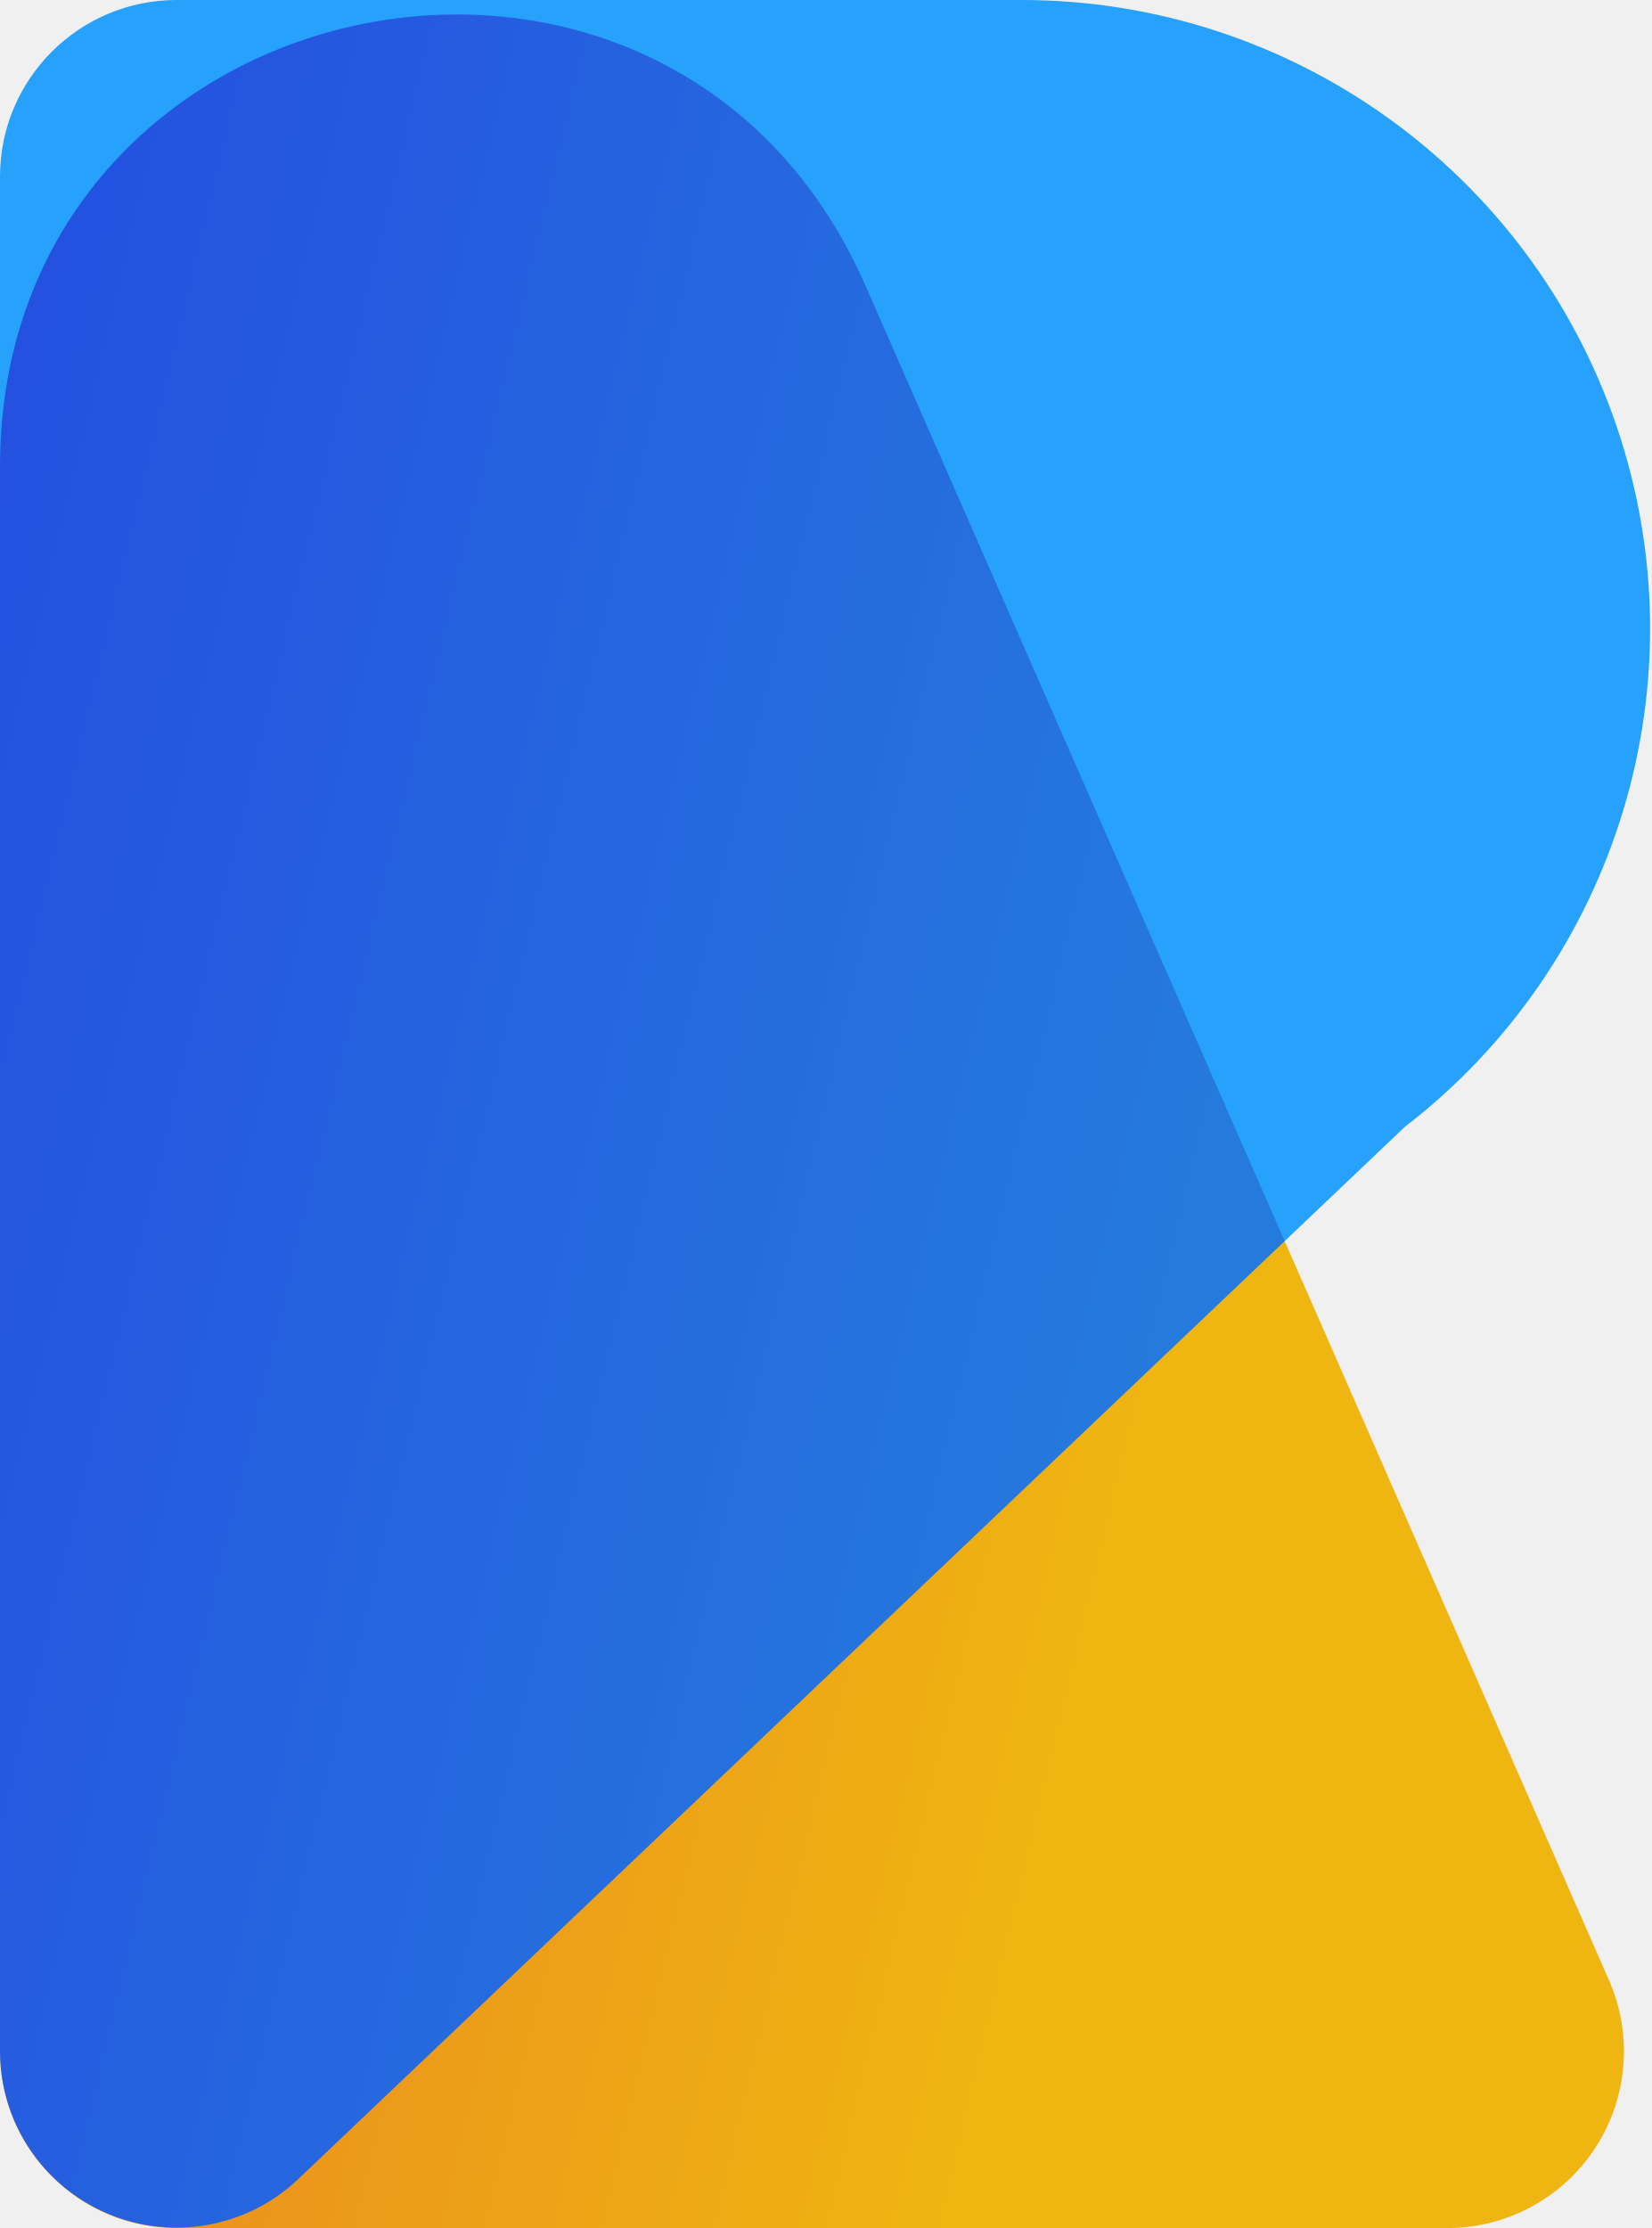
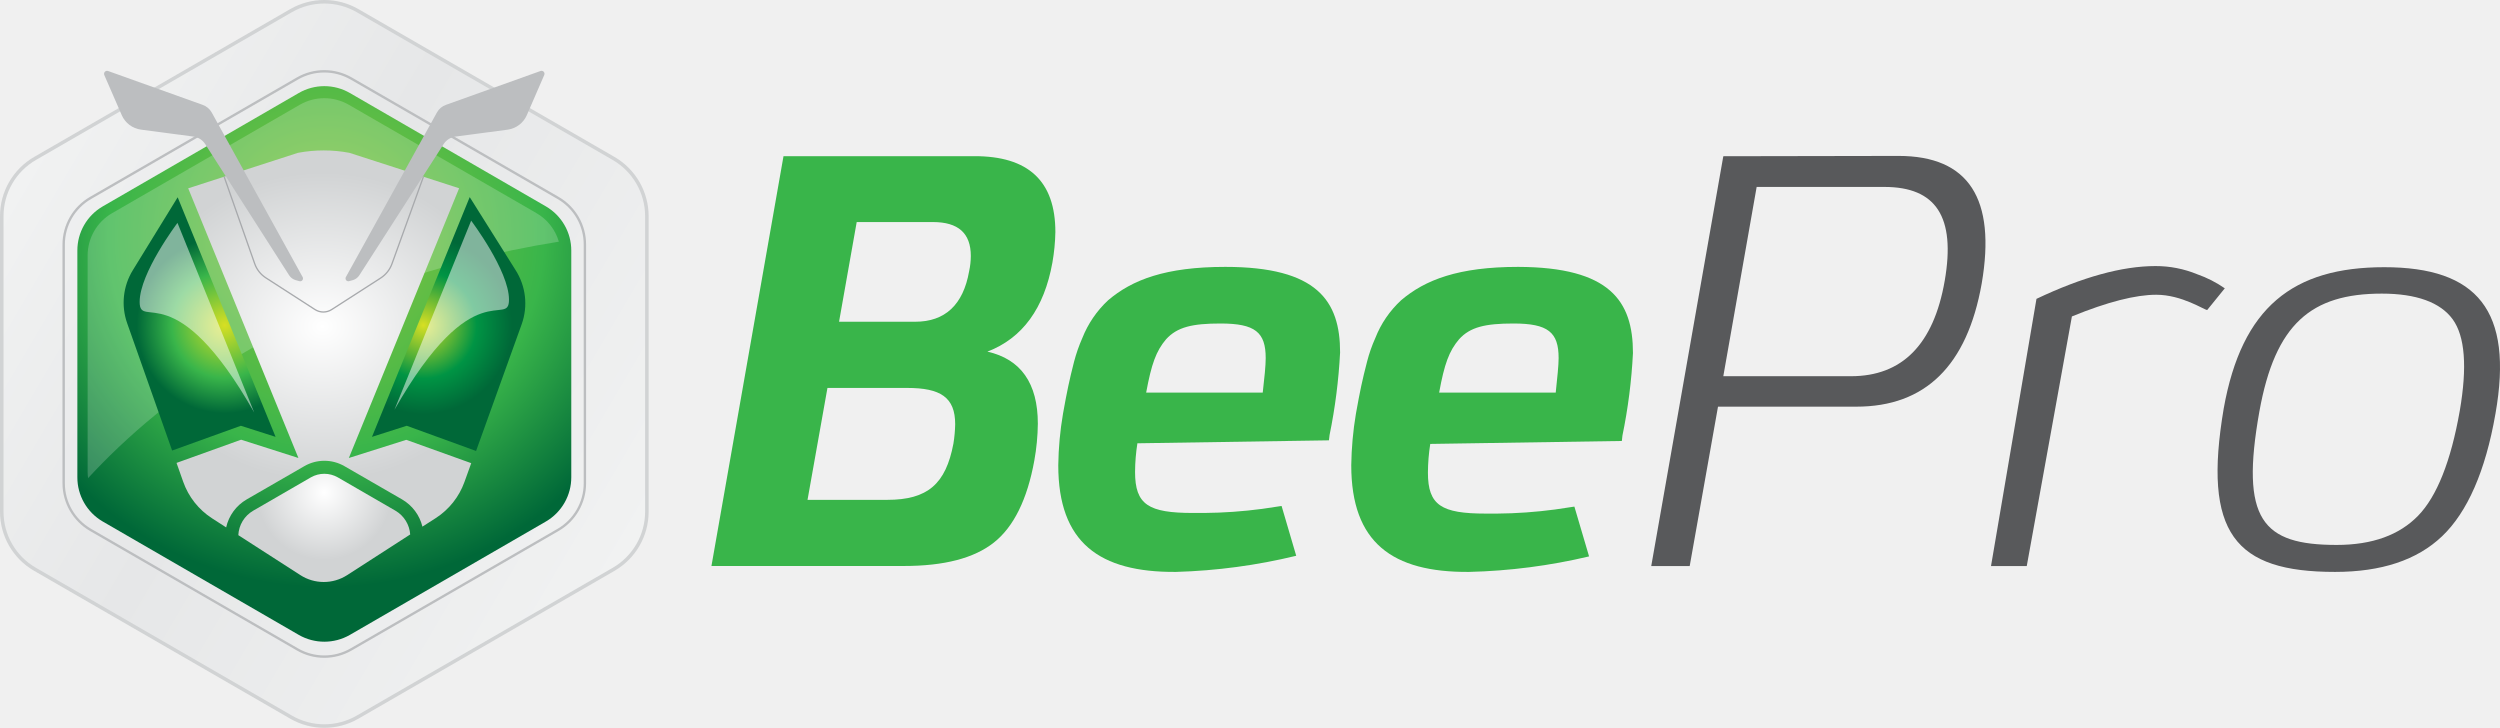
- <svg xmlns="http://www.w3.org/2000/svg" width="27.826" height="37.533" viewBox="0 0 27.826 37.533">
+ <svg xmlns="http://www.w3.org/2000/svg" viewBox="0 0 396.52 115.44">
  <defs>
-     <linearGradient id="linear-gradient" x1="-0.753" y1="0.18" x2="0.694" y2="0.659" gradientUnits="objectBoundingBox">
-       <stop offset="0" stop-color="#e14138" />
-       <stop offset="1" stop-color="#efb511" />
+     <style>.cls-1{fill:#39b54a;}.cls-2{fill:#58595b;}.cls-3{stroke:#d1d3d4;stroke-width:0.56px;fill:url(#Degradado_sin_nombre_12);}.cls-14,.cls-3,.cls-4{stroke-miterlimit:10;}.cls-14,.cls-4{fill:none;}.cls-4{stroke:#bcbec0;stroke-width:0.38px;}.cls-5{fill:url(#Degradado_sin_nombre_5);}.cls-6{opacity:0.2;}.cls-13,.cls-7{fill:#fff;}.cls-8{fill:url(#Degradado_sin_nombre_42);}.cls-9{fill:url(#Degradado_sin_nombre_17);}.cls-10{fill:url(#Degradado_sin_nombre_40);}.cls-11{fill:url(#Degradado_sin_nombre_19);}.cls-12{fill:#bcbec0;}.cls-13{opacity:0.5;}.cls-14{stroke:#a7a9ac;stroke-width:0.21px;}</style>
+     <linearGradient id="Degradado_sin_nombre_12" x1="100.94" y1="86.85" x2="2.28" y2="28.79" gradientUnits="userSpaceOnUse">
+       <stop offset="0" stop-color="#f1f2f2" />
+       <stop offset="0.58" stop-color="#e6e7e8" />
+       <stop offset="1" stop-color="#f1f2f2" />
    </linearGradient>
+     <radialGradient id="Degradado_sin_nombre_5" cx="51.71" cy="37.46" r="55.7" gradientUnits="userSpaceOnUse">
+       <stop offset="0" stop-color="#8dc63f" />
+       <stop offset="0.62" stop-color="#39b54a" />
+       <stop offset="1" stop-color="#006838" />
+     </radialGradient>
+     <radialGradient id="Degradado_sin_nombre_42" cx="51.43" cy="78.1" r="11.39" gradientUnits="userSpaceOnUse">
+       <stop offset="0" stop-color="#fff" />
+       <stop offset="0.94" stop-color="#d1d3d4" />
+     </radialGradient>
+     <radialGradient id="Degradado_sin_nombre_17" cx="35.63" cy="51.58" r="13.96" gradientUnits="userSpaceOnUse">
+       <stop offset="0" stop-color="#d7df23" />
+       <stop offset="0.6" stop-color="#39b54a" />
+       <stop offset="1" stop-color="#006838" />
+     </radialGradient>
+     <radialGradient id="Degradado_sin_nombre_40" cx="51.15" cy="51.87" r="32.36" gradientTransform="translate(0 7.69) scale(1 0.85)" gradientUnits="userSpaceOnUse">
+       <stop offset="0" stop-color="#fff" />
+       <stop offset="0.89" stop-color="#d1d3d4" />
+     </radialGradient>
+     <radialGradient id="Degradado_sin_nombre_19" cx="67.14" cy="51.58" r="14.11" gradientUnits="userSpaceOnUse">
+       <stop offset="0" stop-color="#d7df23" />
+       <stop offset="0.6" stop-color="#009444" />
+       <stop offset="1" stop-color="#006838" />
+     </radialGradient>
  </defs>
-   <g id="Group_118" data-name="Group 118" transform="translate(-257.33 -185)">
-     <path id="Path_249" data-name="Path 249" d="M257.33,220.93V194.236c0-8.239,11.268-10.6,14.579-3.058l12.532,28.557a2.976,2.976,0,0,1-2.725,4.172h-21.41A2.976,2.976,0,0,1,257.33,220.93Z" transform="translate(0 -1.373)" fill="url(#linear-gradient)" />
-     <path id="Path_250" data-name="Path 250" d="M257.33,187.976v31.575a2.976,2.976,0,0,0,5.026,2.157L281,203.983A10.59,10.59,0,0,0,274.545,185H260.306A2.976,2.976,0,0,0,257.33,187.976Z" fill="#1456ed" style="mix-blend-mode: hard-light;isolation: isolate" />
+   <g id="Capa_2" data-name="Capa 2">
+     <g id="Capa_1-2" data-name="Capa 1">
+       <path class="cls-1" d="M167.39,36.81a31.07,31.07,0,0,1-.47,4.83c-1.3,7.25-4.74,12-10.31,14.13,5.29,1.2,8,5,8,11.43a34.63,34.63,0,0,1-.56,5.85c-1.11,6.13-3.25,10.5-6.41,13s-7.9,3.72-14.31,3.72H112.84l11.43-65h30.2C163.11,24.73,167.39,28.72,167.39,36.81ZM128.08,79.28h12.64c6.41,0,9.29-2.51,10.5-8.92a21.71,21.71,0,0,0,.28-3.07c0-4.28-2.33-5.76-7.62-5.76H131.24Zm5-28.25h12.08c4.74,0,7.62-2.7,8.55-8a11.79,11.79,0,0,0,.27-2.42c0-3.63-2-5.39-6-5.39H135.88Z" />
+       <path class="cls-1" d="M186.53,90.71c-12.17.09-18.68-4.65-18.68-16.92a52.64,52.64,0,0,1,.75-8.17c.65-3.63,1-5.3,1.76-8.27a24.94,24.94,0,0,1,1.3-3.72,16.44,16.44,0,0,1,4.09-6c3.81-3.25,9.11-5.3,18.59-5.3,14.59,0,18.21,5.39,18.21,13.57a87.79,87.79,0,0,1-1.67,13.1l-.1.84-30.38.47a30.26,30.26,0,0,0-.37,4.55c0,5.2,2.13,6.5,9.2,6.5H191a74.33,74.33,0,0,0,9.2-.65l3.07-.46,2.32,7.9A91.9,91.9,0,0,1,186.53,90.71Zm14.22-33.92c0-4.09-1.67-5.48-7.16-5.48-4.46,0-6.87.55-8.64,2.5-1.58,1.86-2.32,3.91-3.16,8.46h18.49C200.56,59.85,200.75,58,200.75,56.79Z" />
+       <path class="cls-1" d="M233,90.71c-12.18.09-18.68-4.65-18.68-16.92a53.81,53.81,0,0,1,.74-8.17c.65-3.63,1-5.3,1.77-8.27a22.85,22.85,0,0,1,1.3-3.72,16.2,16.2,0,0,1,4.09-6c3.81-3.25,9.1-5.3,18.58-5.3C255.39,42.38,259,47.77,259,56a86.44,86.44,0,0,1-1.67,13.1l-.09.84-30.39.47a30.26,30.26,0,0,0-.37,4.55c0,5.2,2.14,6.5,9.2,6.5h1.77a74,74,0,0,0,9.19-.65l3.07-.46,2.33,7.9A91.9,91.9,0,0,1,233,90.71Zm14.21-33.92c0-4.09-1.67-5.48-7.15-5.48-4.46,0-6.88.55-8.64,2.5-1.58,1.86-2.33,3.91-3.16,8.46h18.49C247,59.85,247.21,58,247.21,56.79Z" />
+       <path class="cls-2" d="M301.11,24.73c11.15,0,15.52,6.78,13.2,20.26C312,58,305.38,64.5,294.42,64.5H272.49L268,89.78H261.9l11.43-65ZM273.33,59.67h20.25c8.09,0,13.11-5,14.87-15.15s-1.39-14.87-9.57-14.87H278.62Z" />
+       <path class="cls-2" d="M348.5,43.5a18.22,18.22,0,0,1,4.37,2.23l-2.79,3.44c-.46,0-4-2.42-8.08-2.42-3.25,0-7.71,1.12-13.38,3.44l-7.16,39.59h-5.67L323,47.4c7.25-3.44,13.57-5.2,18.87-5.2A17.29,17.29,0,0,1,348.5,43.5Z" />
+       <path class="cls-2" d="M395.8,65.62c-1.58,9.1-4.46,15.61-8.45,19.42s-9.67,5.67-17,5.67c-15.89,0-21-6.14-17.65-25.93,2.88-16.08,11-22.4,25.46-22.4C392.92,42.38,398.69,49.26,395.8,65.62Zm-37.44-.38c-3.07,17.2.46,21.19,12.26,21.19,5.67,0,9.95-1.58,12.92-4.64s5.2-8.65,6.6-16.64q1.8-10.46-1.12-14.5c-1.95-2.69-5.76-4.08-11.24-4.08C366.53,46.57,360.86,51.4,358.36,65.24Z" />
+       <path class="cls-3" d="M97.32,90.3l-40.6,23.44a10.54,10.54,0,0,1-10.56,0L5.56,90.3A10.54,10.54,0,0,1,.28,81.16V34.28a10.57,10.57,0,0,1,5.28-9.15L46.16,1.69a10.59,10.59,0,0,1,10.56,0l40.6,23.44a10.59,10.59,0,0,1,5.28,9.15V81.16A10.56,10.56,0,0,1,97.32,90.3Z" />
+       <path class="cls-4" d="M88.51,84.05,55.7,103a8.5,8.5,0,0,1-8.53,0L14.37,84.05a8.55,8.55,0,0,1-4.27-7.39V38.78a8.53,8.53,0,0,1,4.27-7.39l32.8-18.94a8.55,8.55,0,0,1,8.53,0L88.51,31.39a8.52,8.52,0,0,1,4.26,7.39V76.66A8.54,8.54,0,0,1,88.51,84.05Z" />
+       <path class="cls-5" d="M86.61,82.7l-31.12,18a8.13,8.13,0,0,1-8.1,0l-31.12-18a8.09,8.09,0,0,1-4-7V39.75a8.08,8.08,0,0,1,4-7l31.12-18a8.09,8.09,0,0,1,8.1,0l31.12,18a8.1,8.1,0,0,1,4,7V75.69A8.11,8.11,0,0,1,86.61,82.7Z" />
+       <g class="cls-6">
+         <path class="cls-7" d="M88.64,38.33a7.73,7.73,0,0,0-3.54-4.52L55.31,16.61a7.77,7.77,0,0,0-7.75,0L17.78,33.81a7.75,7.75,0,0,0-3.88,6.71V74.91a7.14,7.14,0,0,0,.07.93C25.38,63.45,48.64,44.72,88.64,38.33Z" />
+       </g>
+       <path class="cls-8" d="M55.06,91.22l10-6.45A4.75,4.75,0,0,0,62.72,81l-9.15-5.29a4.31,4.31,0,0,0-4.26,0L40.16,81a4.74,4.74,0,0,0-2.36,3.88l9.83,6.33A6.85,6.85,0,0,0,55.06,91.22Z" />
+       <path class="cls-9" d="M43.71,69.29l-15.53-38L21.07,42.85a9.81,9.81,0,0,0-.9,8.42L27.3,71.46l10.9-3.93Z" />
+       <path class="cls-10" d="M55.33,72.64,72.82,29.86l-17.4-5.62a22,22,0,0,0-8.16,0L29.85,29.87,47.33,72.64l-9.09-2.9L28,73.42l1.06,3a11.39,11.39,0,0,0,4.56,5.78l2.25,1.45a6.85,6.85,0,0,1,3.26-4.44l9.15-5.28a6.35,6.35,0,0,1,6.34,0h0l9.15,5.28A6.89,6.89,0,0,1,67,83.53l2.12-1.36a11.38,11.38,0,0,0,4.54-5.71l1.08-3-10.3-3.7Z" />
+       <path class="cls-11" d="M81.75,42.8,74.5,31.26,59,69.29l5.51-1.76,11,4,7.24-20.12A9.8,9.8,0,0,0,81.75,42.8Z" />
+       <path class="cls-12" d="M54.86,43.94,69.3,17.84a2.62,2.62,0,0,1,1.43-1.21l15-5.37a.47.47,0,0,1,.59.64l-2.76,6.36a3.89,3.89,0,0,1-3,2.3l-8.31,1.1a2.67,2.67,0,0,0-1.89,1.2L57,43.65a1.81,1.81,0,0,1-1,.77l-.61.17A.45.45,0,0,1,54.86,43.94Z" />
+       <path class="cls-12" d="M48,43.94,33.58,17.84a2.68,2.68,0,0,0-1.44-1.21l-15-5.37a.48.48,0,0,0-.6.64l2.77,6.36a3.88,3.88,0,0,0,3.05,2.3l8.3,1.1a2.63,2.63,0,0,1,1.89,1.2L45.85,43.65a1.85,1.85,0,0,0,1,.77l.61.17A.45.45,0,0,0,48,43.94Z" />
+       <path class="cls-13" d="M62.56,65,74.73,35s6,7.93,6,12.53S75.09,42.93,62.56,65Z" />
+       <path class="cls-13" d="M40.32,65.43,28.15,35.35s-6,7.94-6,12.53S27.8,43.33,40.32,65.43Z" />
+       <path class="cls-14" d="M67.17,28l-5,13.84a4.5,4.5,0,0,1-1.78,2.25l-7.77,5a2.44,2.44,0,0,1-2.67,0l-7.75-5a4.41,4.41,0,0,1-1.8-2.26L35.54,28" />
+     </g>
  </g>
</svg>
